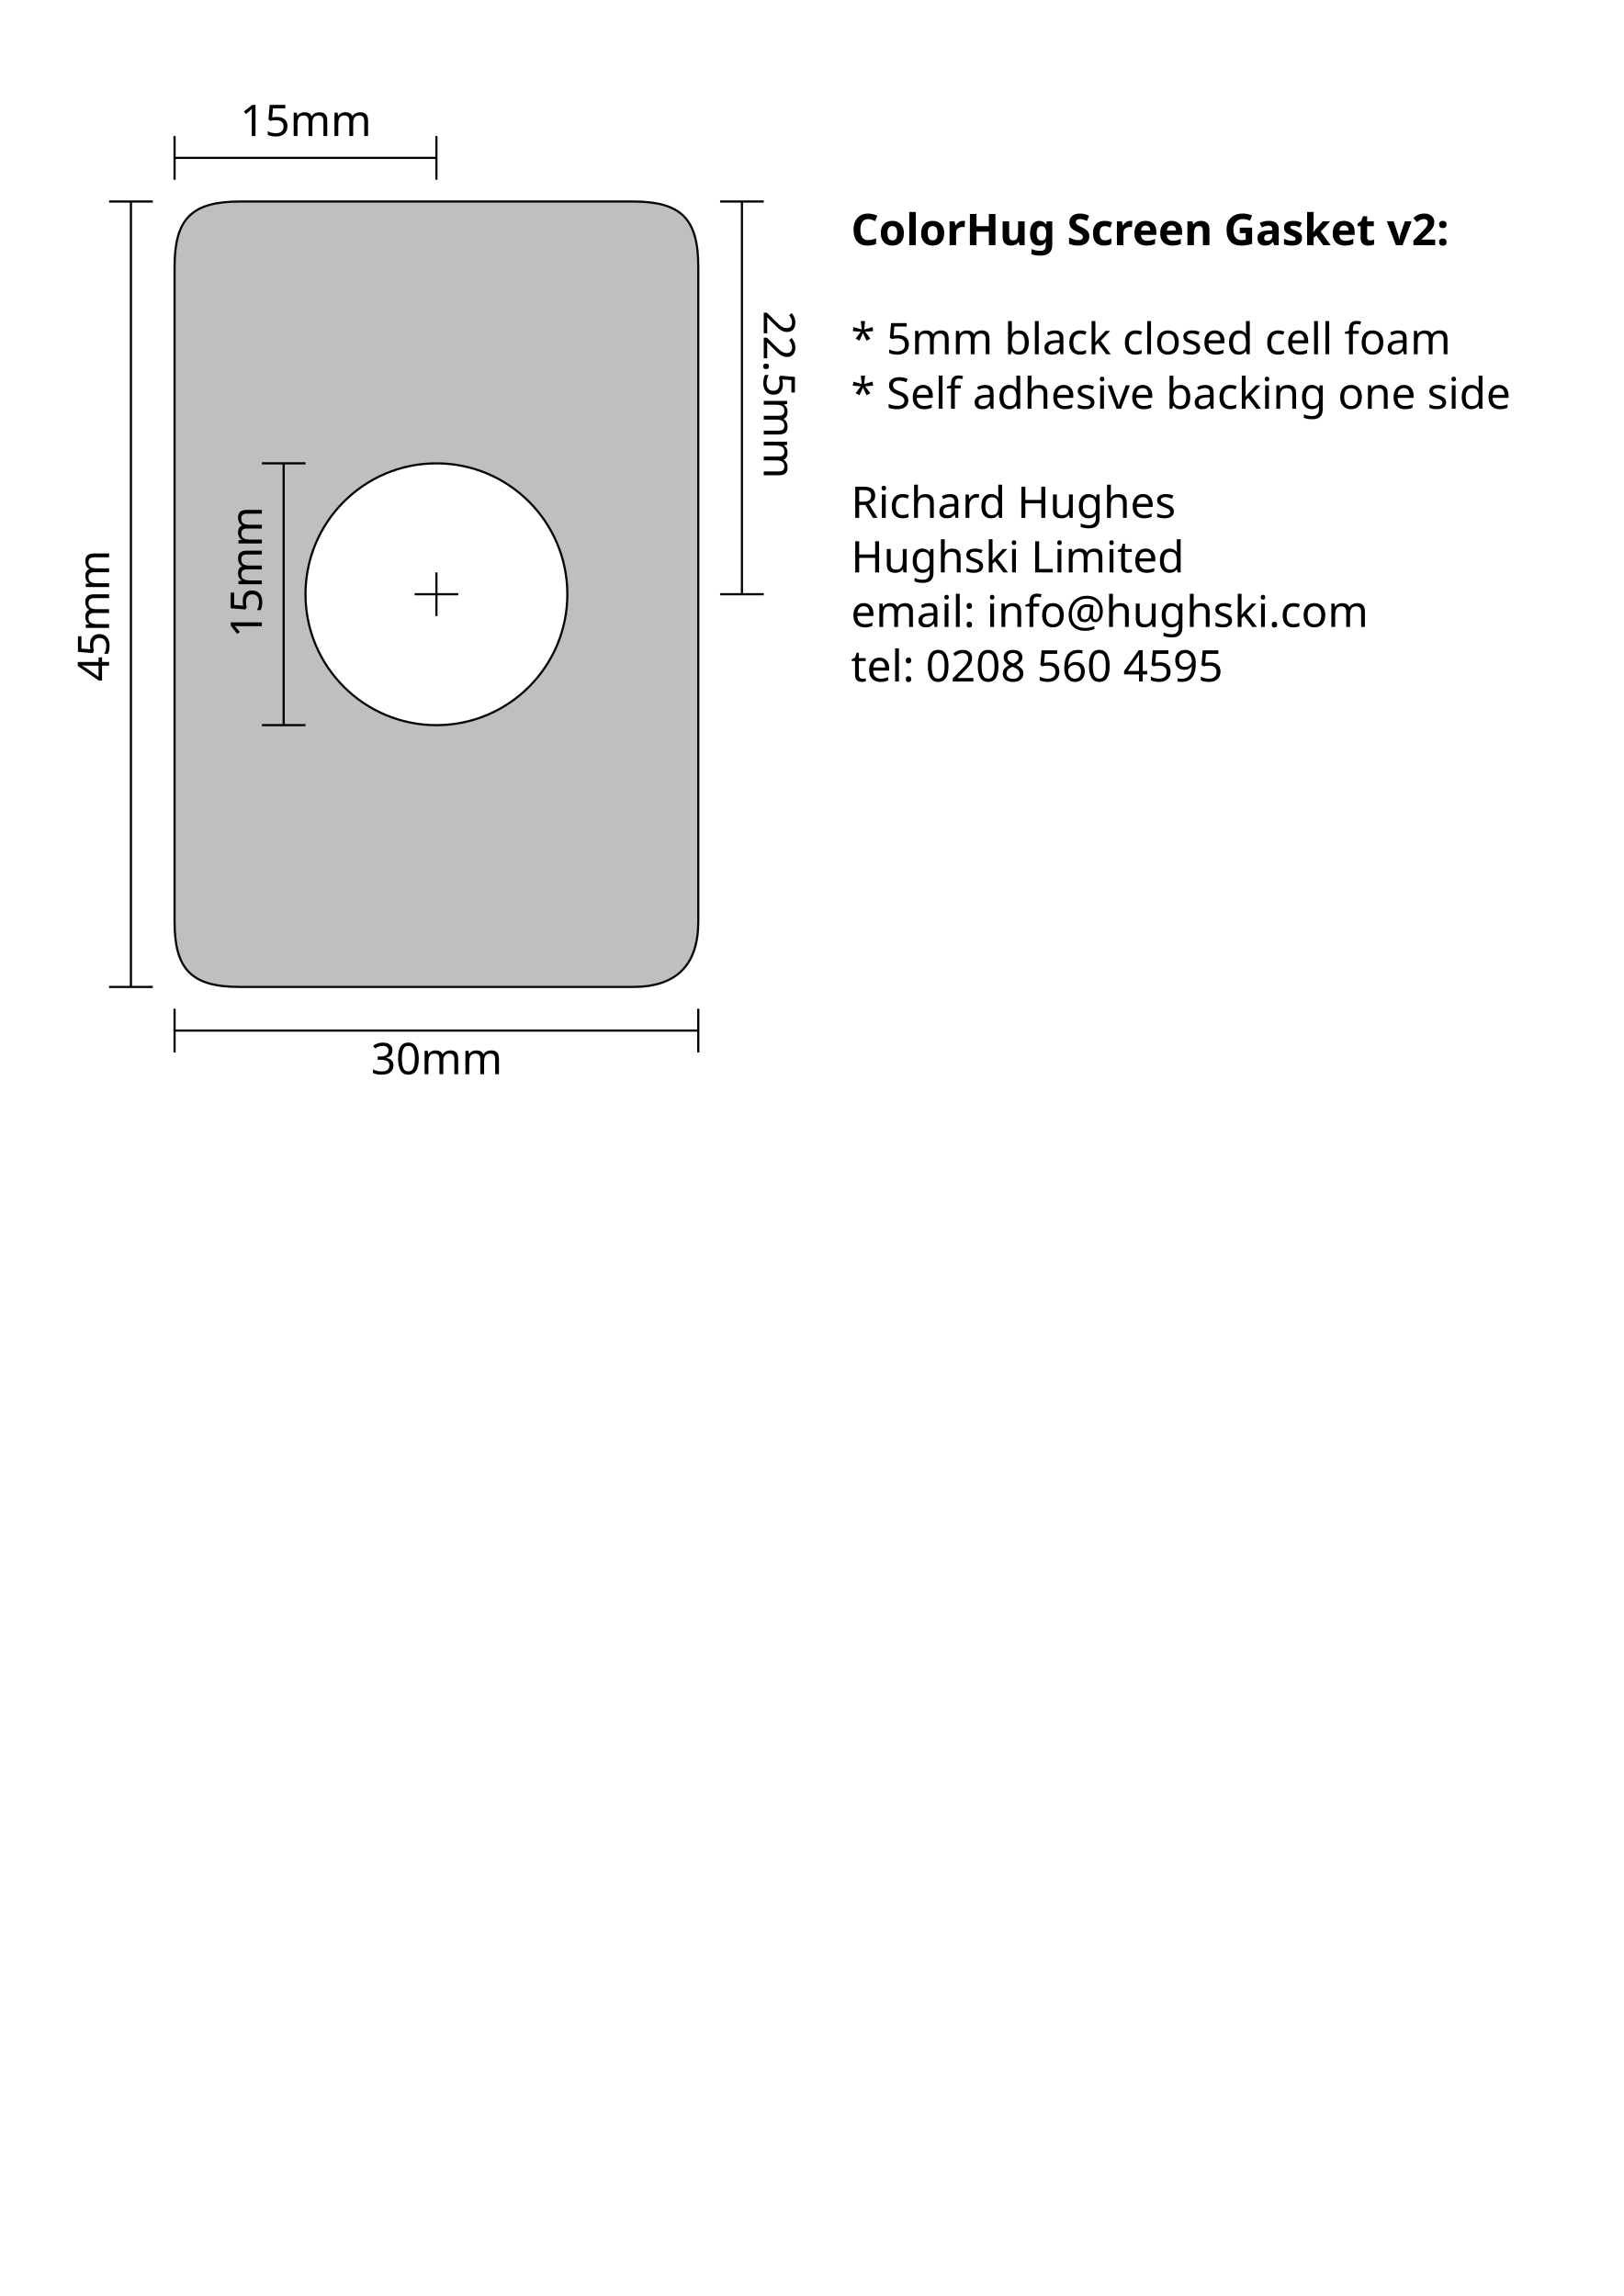
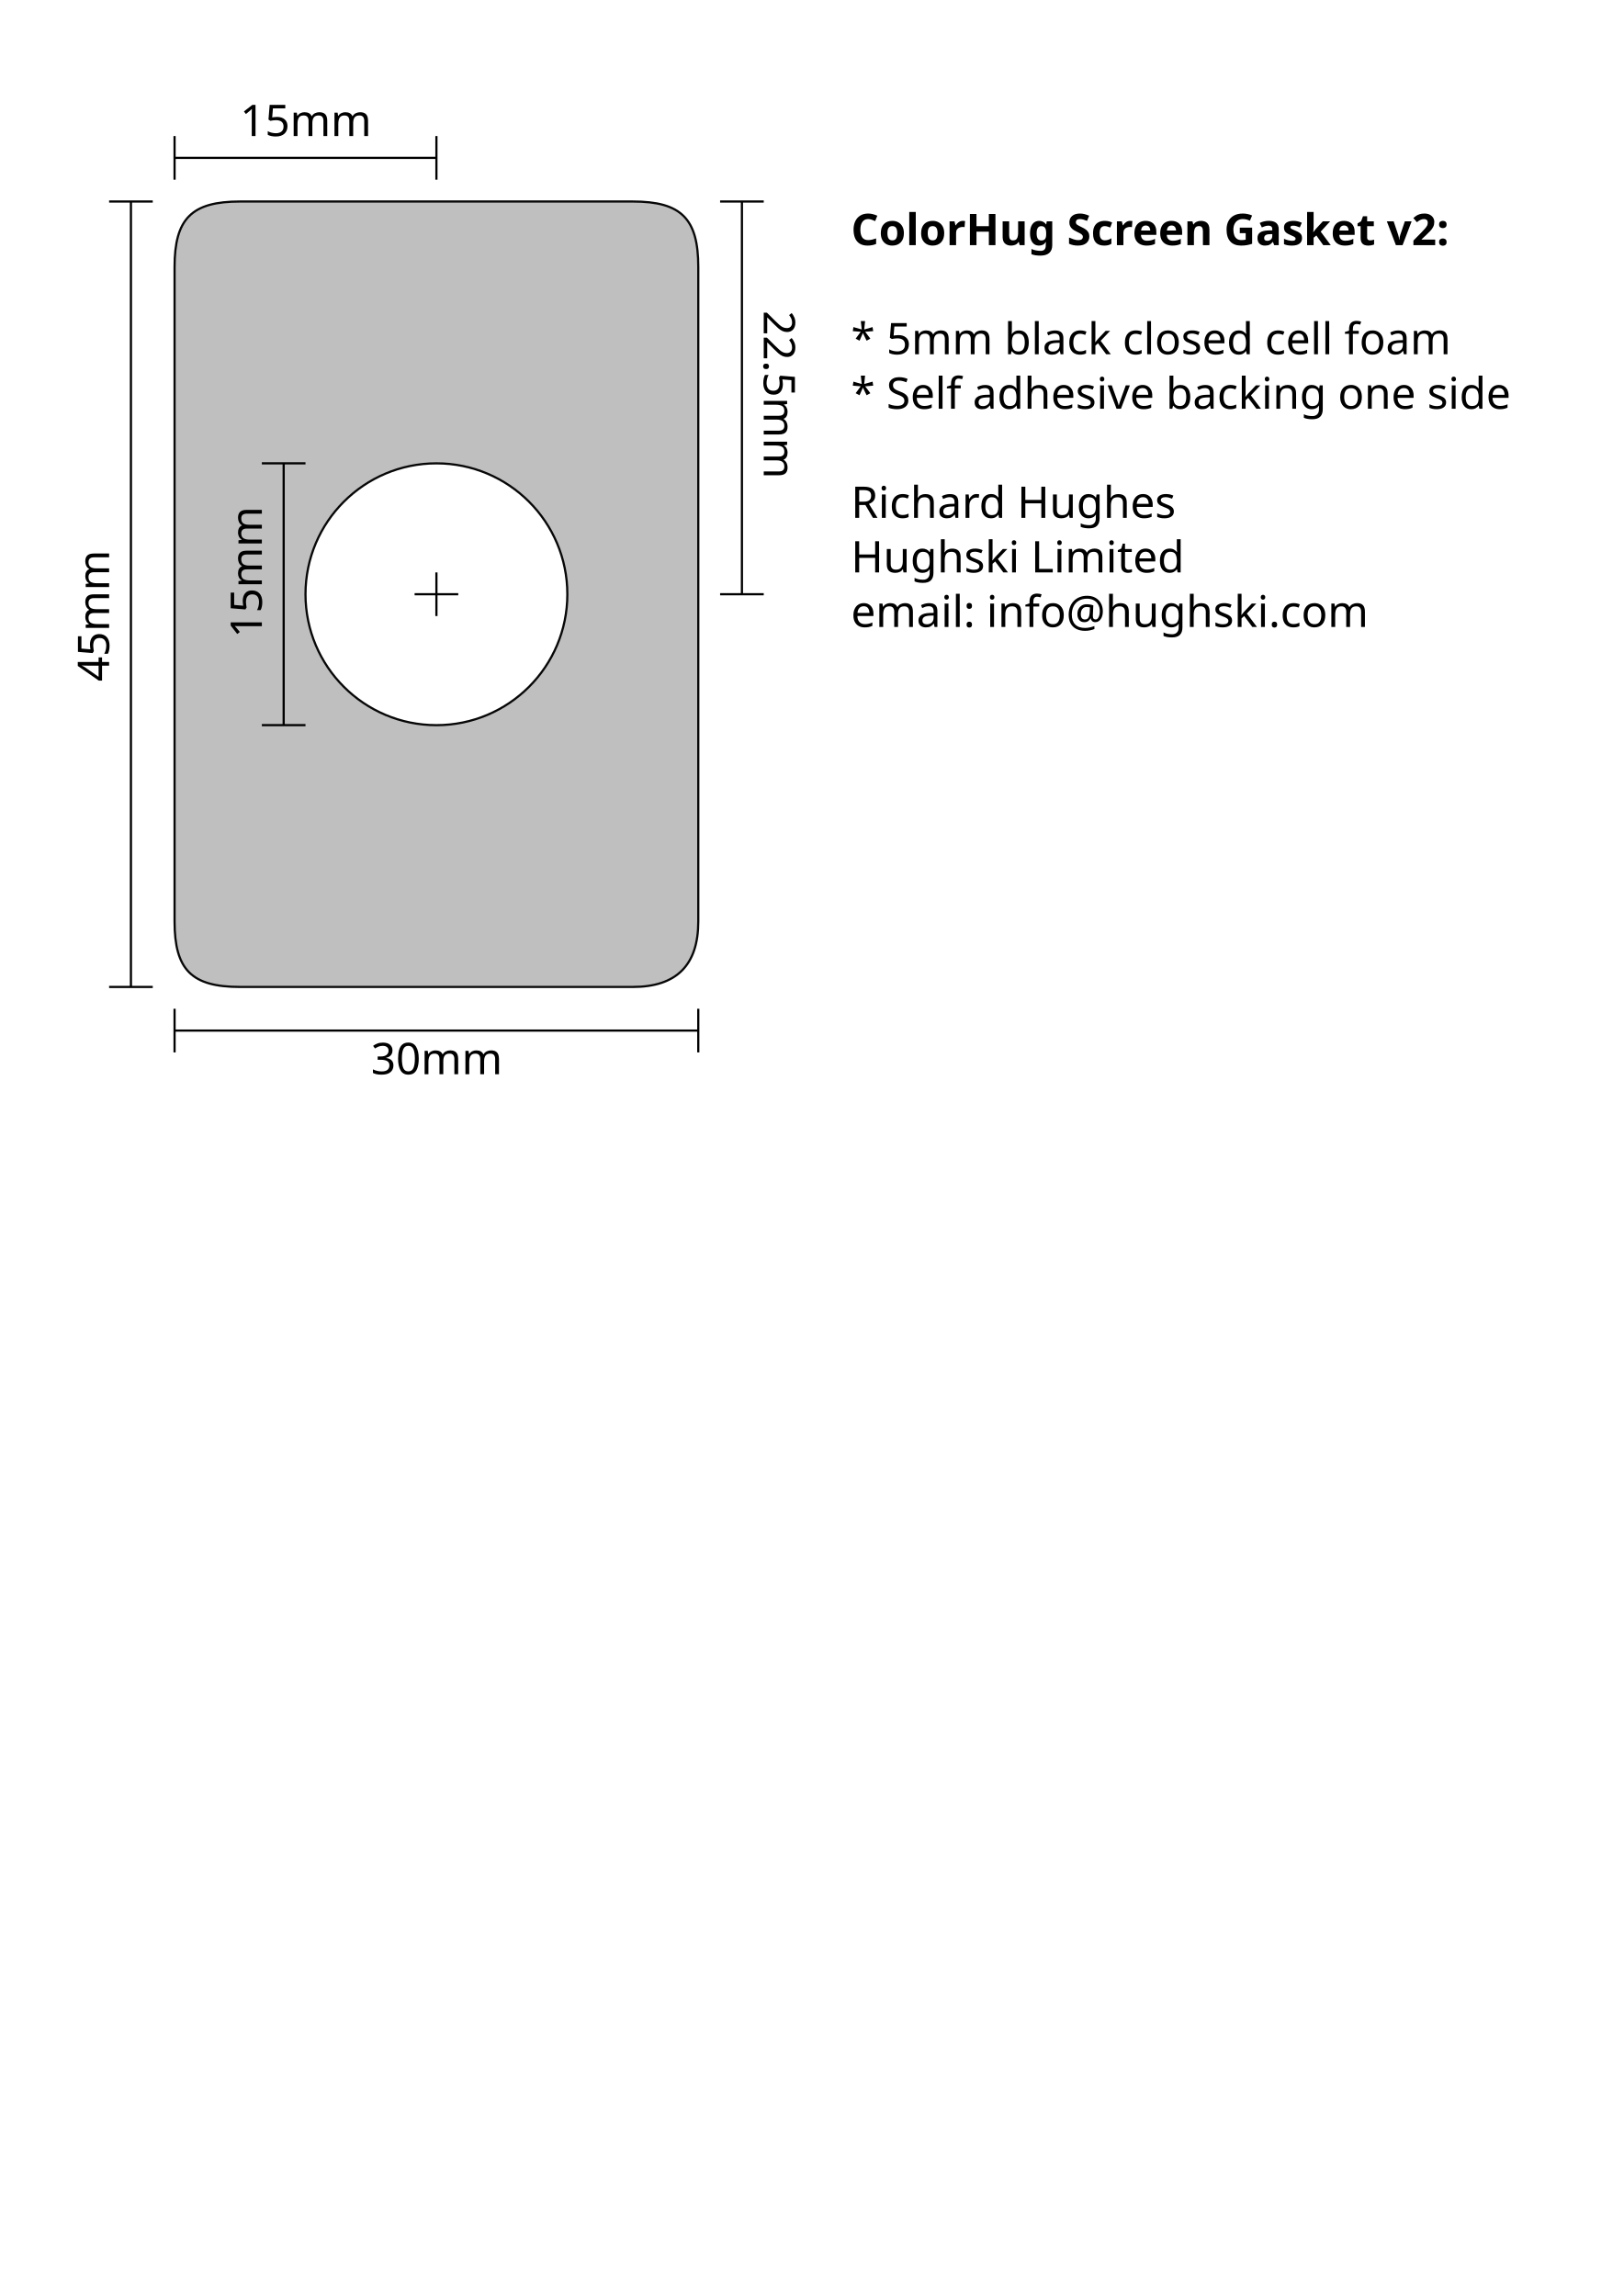
<svg xmlns="http://www.w3.org/2000/svg" width="744.094" height="1052.362" id="svg2" version="1.1">
  <defs id="defs4" />
  <g id="layer1">
    <path style="opacity:0.972;fill:#bdbdbd;fill-opacity:1;stroke:#000000;stroke-width:1;stroke-linecap:round;stroke-linejoin:miter;stroke-miterlimit:4;stroke-opacity:1;stroke-dasharray:none" d="m 110,92.362 c -22.16,0 -30,7.84 -30,30 l 0,300 c 0,22.16 7.84,30 30,30 l 180,0 c 20,0 30,-10 30,-30 l 0,-300 c 0,-22.16 -7.84,-30 -30,-30 z M 200,212.375 c 33.137,0 60,26.863 60,60 0,33.137 -26.863,60 -60,60 -33.137,0 -60,-26.863 -60,-60 0,-33.137 26.863,-60 60,-60 z" id="rect2987" />
    <path style="fill:none;stroke:#000000;stroke-width:1px;stroke-linecap:butt;stroke-linejoin:miter;stroke-opacity:1" d="M 60,92.362 60,452.362" id="path2993" />
    <path style="fill:none;stroke:#000000;stroke-width:1px;stroke-linecap:butt;stroke-linejoin:miter;stroke-opacity:1" d="m 50,92.362 20,0 0,0" id="path2995" />
    <path style="fill:none;stroke:#000000;stroke-width:1px;stroke-linecap:butt;stroke-linejoin:miter;stroke-opacity:1" d="m 50,452.362 20,0" id="path2997" />
    <path style="fill:none;stroke:#000000;stroke-width:1px;stroke-linecap:butt;stroke-linejoin:miter;stroke-opacity:1" d="m 80,462.362 0,20" id="path2999" />
    <path style="fill:none;stroke:#000000;stroke-width:1px;stroke-linecap:butt;stroke-linejoin:miter;stroke-opacity:1" d="m 80,472.362 240,0" id="path3001" />
    <path style="fill:none;stroke:#000000;stroke-width:1px;stroke-linecap:butt;stroke-linejoin:miter;stroke-opacity:1" d="m 320,462.362 0,20" id="path3003" />
    <path style="fill:none;stroke:#000000;stroke-width:1px;stroke-linecap:butt;stroke-linejoin:miter;stroke-opacity:1" d="m 130,212.362 0,120" id="path3005" />
    <path style="fill:none;stroke:#000000;stroke-width:1px;stroke-linecap:butt;stroke-linejoin:miter;stroke-opacity:1" d="m 120,212.362 20,0" id="path3007" />
    <path style="fill:none;stroke:#000000;stroke-width:1px;stroke-linecap:butt;stroke-linejoin:miter;stroke-opacity:1" d="m 120,332.362 20,0" id="path3009" />
    <path style="fill:none;stroke:#000000;stroke-width:1px;stroke-linecap:butt;stroke-linejoin:miter;stroke-opacity:1" d="m 340,92.362 0,180" id="path2993-1" />
    <path style="fill:none;stroke:#000000;stroke-width:1px;stroke-linecap:butt;stroke-linejoin:miter;stroke-opacity:1" d="m 330,92.362 20,0 0,0" id="path2995-3" />
    <path style="fill:none;stroke:#000000;stroke-width:1px;stroke-linecap:butt;stroke-linejoin:miter;stroke-opacity:1" d="m 330,272.362 20,0" id="path2997-2" />
    <path style="fill:none;stroke:#000000;stroke-width:1px;stroke-linecap:butt;stroke-linejoin:miter;stroke-opacity:1" d="M 80,62.362 80,82.362" id="path2999-4" />
    <path style="fill:none;stroke:#000000;stroke-width:1px;stroke-linecap:butt;stroke-linejoin:miter;stroke-opacity:1" d="m 80,72.362 120,3e-6" id="path3001-4" />
    <path style="fill:none;stroke:#000000;stroke-width:1px;stroke-linecap:butt;stroke-linejoin:miter;stroke-opacity:1" d="m 200,62.362 0,20" id="path3003-3" />
    <text xml:space="preserve" style="font-size:40px;font-style:normal;font-weight:normal;line-height:125%;letter-spacing:0px;word-spacing:0px;fill:#000000;fill-opacity:1;stroke:none;font-family:Sans" x="-312.362" y="50" id="text3828" transform="matrix(0,-1,1,0,0,0)">
      <tspan id="tspan3830" x="-312.362" y="50" style="font-size:20px">45mm</tspan>
    </text>
    <text xml:space="preserve" style="font-size:40px;font-style:normal;font-weight:normal;line-height:125%;letter-spacing:0px;word-spacing:0px;fill:#000000;fill-opacity:1;stroke:none;font-family:Sans" x="170" y="492.362" id="text3828-4">
      <tspan id="tspan3830-2" x="170" y="492.362" style="font-size:20px">30mm</tspan>
    </text>
    <text xml:space="preserve" style="font-size:40px;font-style:normal;font-weight:normal;line-height:125%;letter-spacing:0px;word-spacing:0px;fill:#000000;fill-opacity:1;stroke:none;font-family:Sans" x="110" y="62.362" id="text3828-4-1">
      <tspan id="tspan3830-2-1" x="110" y="62.362" style="font-size:20px">15mm</tspan>
    </text>
    <text xml:space="preserve" style="font-size:40px;font-style:normal;font-weight:normal;line-height:125%;letter-spacing:0px;word-spacing:0px;fill:#000000;fill-opacity:1;stroke:none;font-family:Sans" x="142.362" y="-350" id="text3828-4-6" transform="matrix(0,1,-1,0,0,0)">
      <tspan id="tspan3830-2-4" x="142.362" y="-350" style="font-size:20px">22.5mm</tspan>
    </text>
    <path style="fill:none;stroke:#000000;stroke-width:1px;stroke-linecap:butt;stroke-linejoin:miter;stroke-opacity:1" d="m 190,272.362 20,0" id="path3883" />
    <path style="fill:none;stroke:#000000;stroke-width:1px;stroke-linecap:butt;stroke-linejoin:miter;stroke-opacity:1" d="m 200,262.362 0,20" id="path3885" />
    <text xml:space="preserve" style="font-size:40px;font-style:normal;font-weight:normal;line-height:125%;letter-spacing:0px;word-spacing:0px;fill:#000000;fill-opacity:1;stroke:none;font-family:Sans" x="-292.362" y="120" id="text3828-4-1-3" transform="matrix(0,-1,1,0,0,0)">
      <tspan id="tspan3830-2-1-1" x="-292.362" y="120" style="font-size:20px">15mm</tspan>
    </text>
    <text xml:space="preserve" style="font-size:40px;font-style:normal;font-weight:normal;line-height:125%;letter-spacing:0px;word-spacing:0px;fill:#000000;fill-opacity:1;stroke:none;font-family:Sans" x="390" y="112.362" id="text3908">
      <tspan id="tspan3910" x="390" y="112.362" style="font-size:20px;font-weight:bold;-inkscape-font-specification:Sans Bold">ColorHug Screen Gasket v2:</tspan>
      <tspan x="390" y="137.362" id="tspan3924" style="font-size:20px" />
      <tspan x="390" y="162.362" style="font-size:20px" id="tspan3930">* 5mm black closed cell foam</tspan>
      <tspan x="390" y="187.362" style="font-size:20px" id="tspan3936">* Self adhesive backing one side</tspan>
      <tspan x="390" y="212.362" style="font-size:20px" id="tspan3938" />
      <tspan x="390" y="237.362" id="tspan3926" style="font-size:20px">Richard Hughes</tspan>
      <tspan x="390" y="262.362" id="tspan3912" style="font-size:20px">Hughski Limited</tspan>
      <tspan x="390" y="287.362" id="tspan3918" style="font-size:20px">email: info@hughski.com</tspan>
-       <tspan x="390" y="312.362" style="font-size:20px" id="tspan3946">tel: 0208 560 4595</tspan>
+       <tspan x="390" y="312.362" style="font-size:20px" id="tspan3946" />
    </text>
  </g>
</svg>
